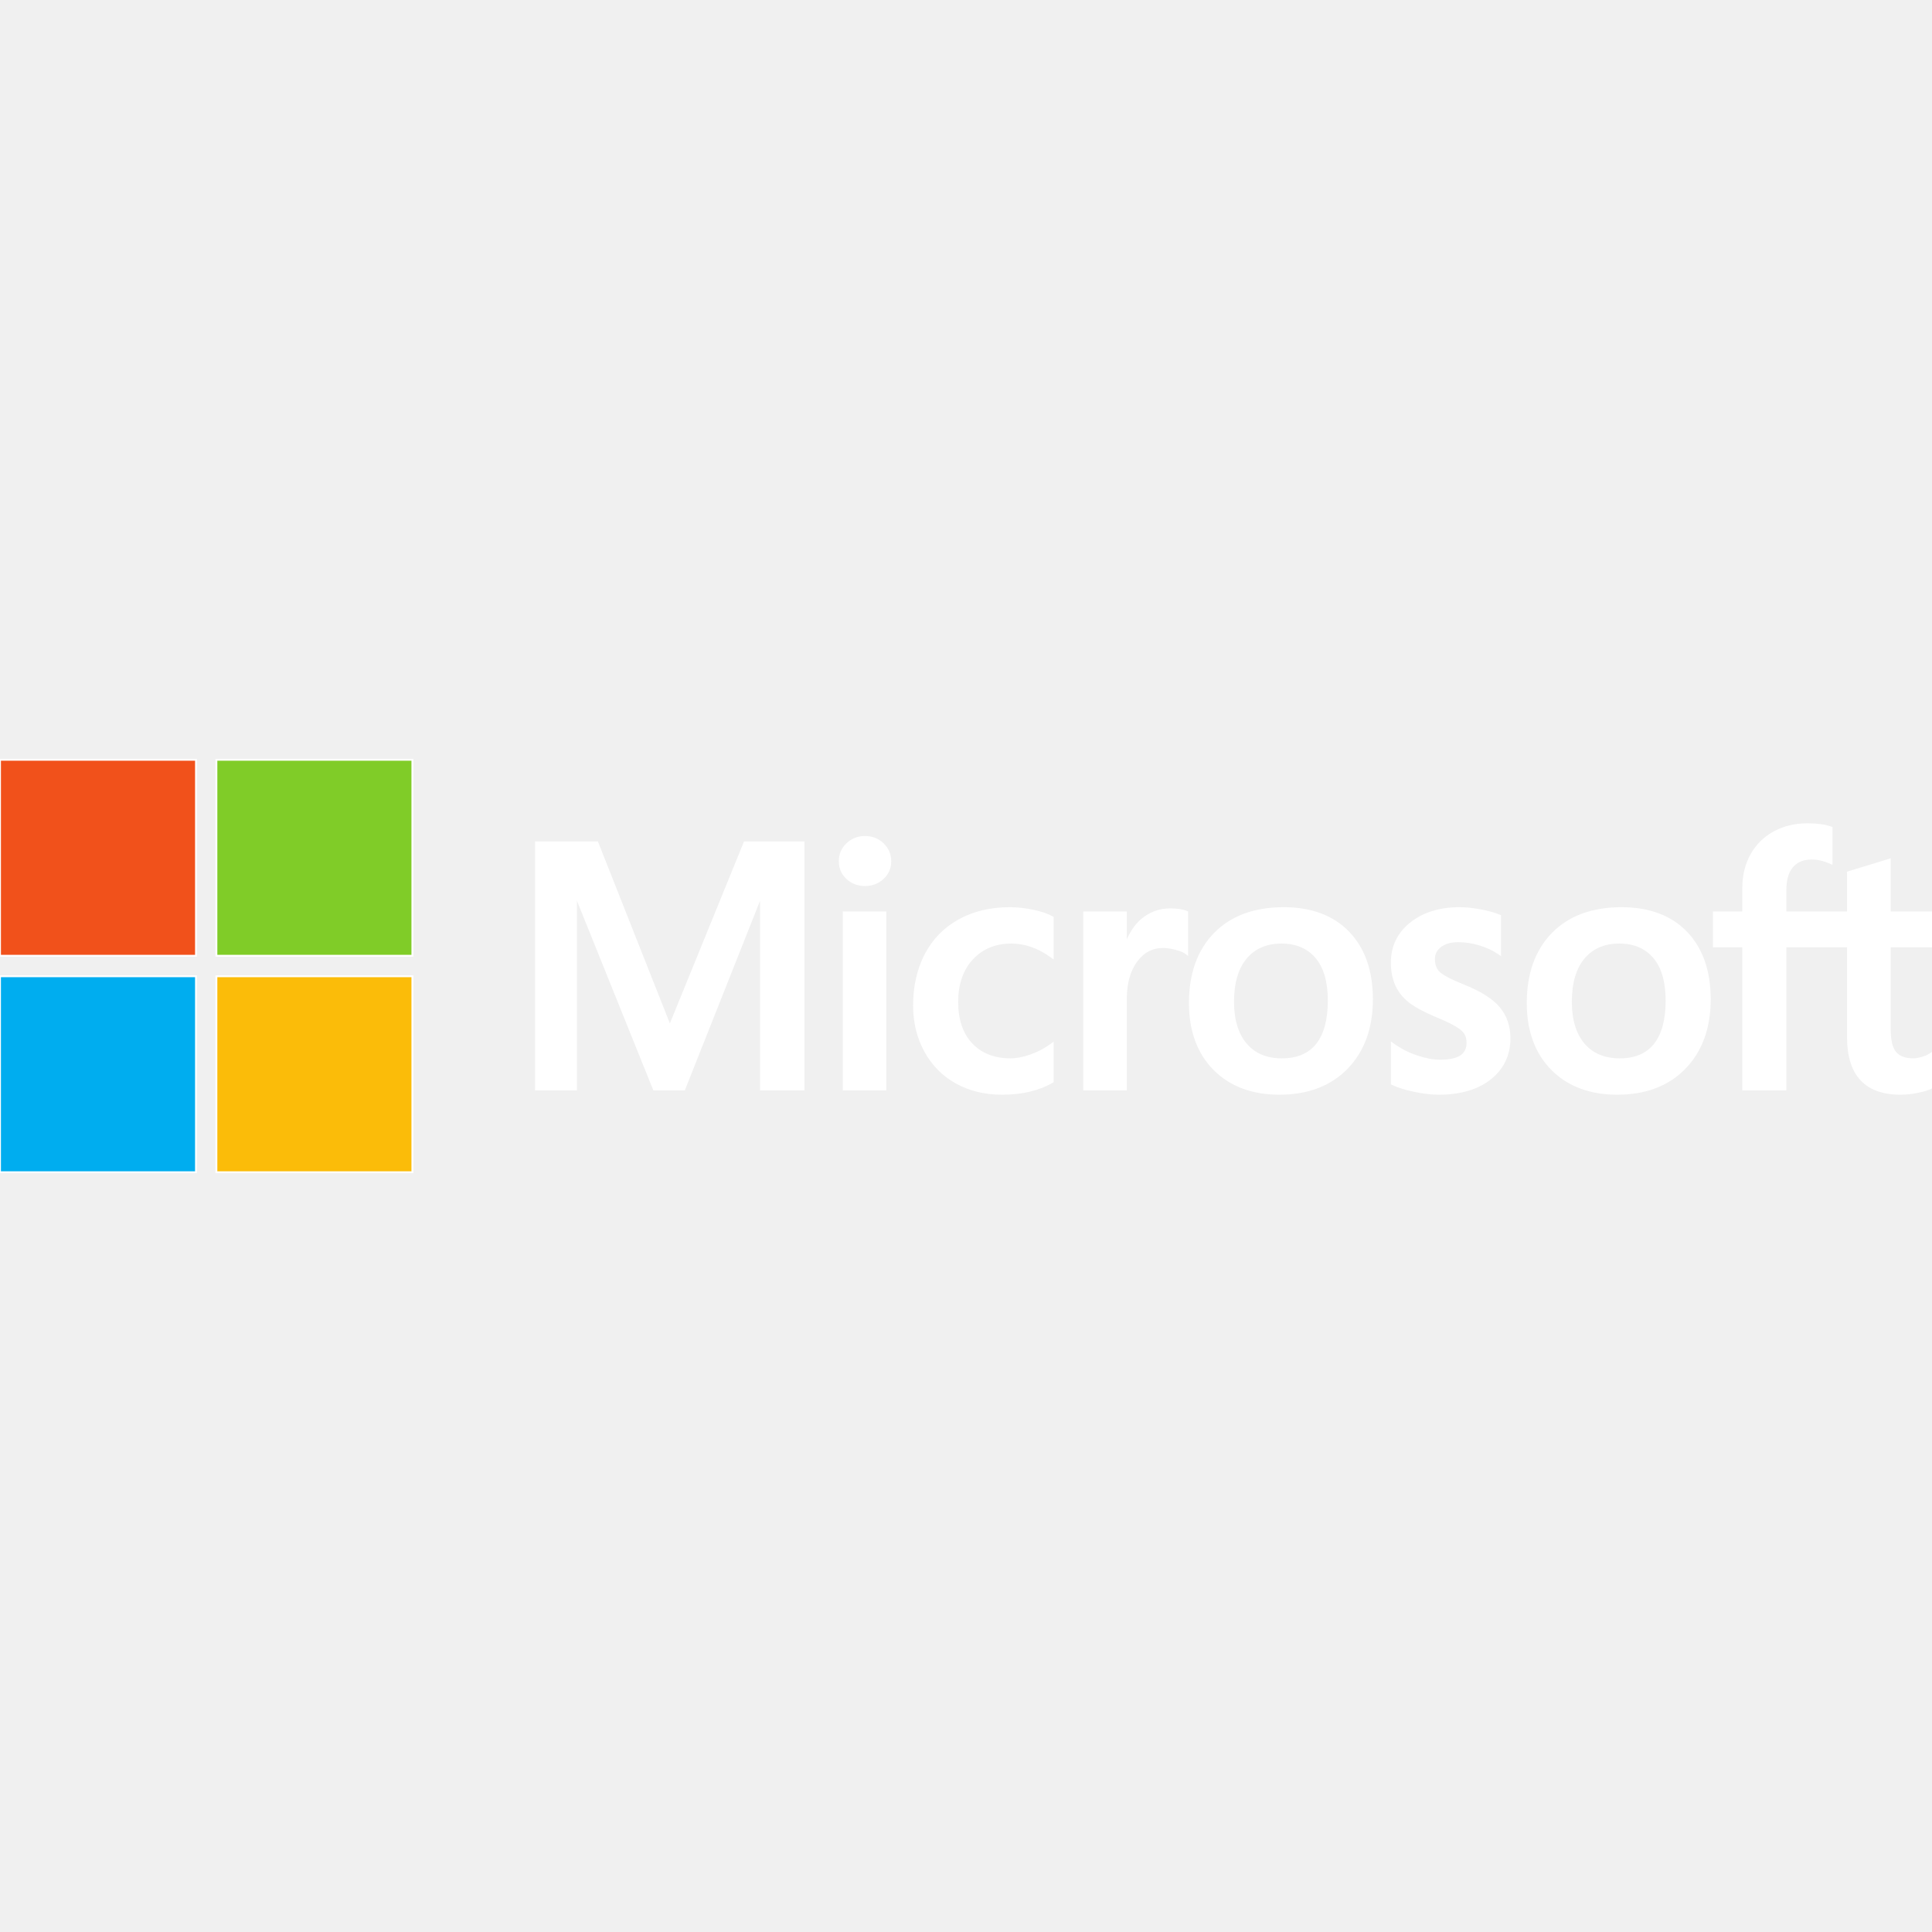
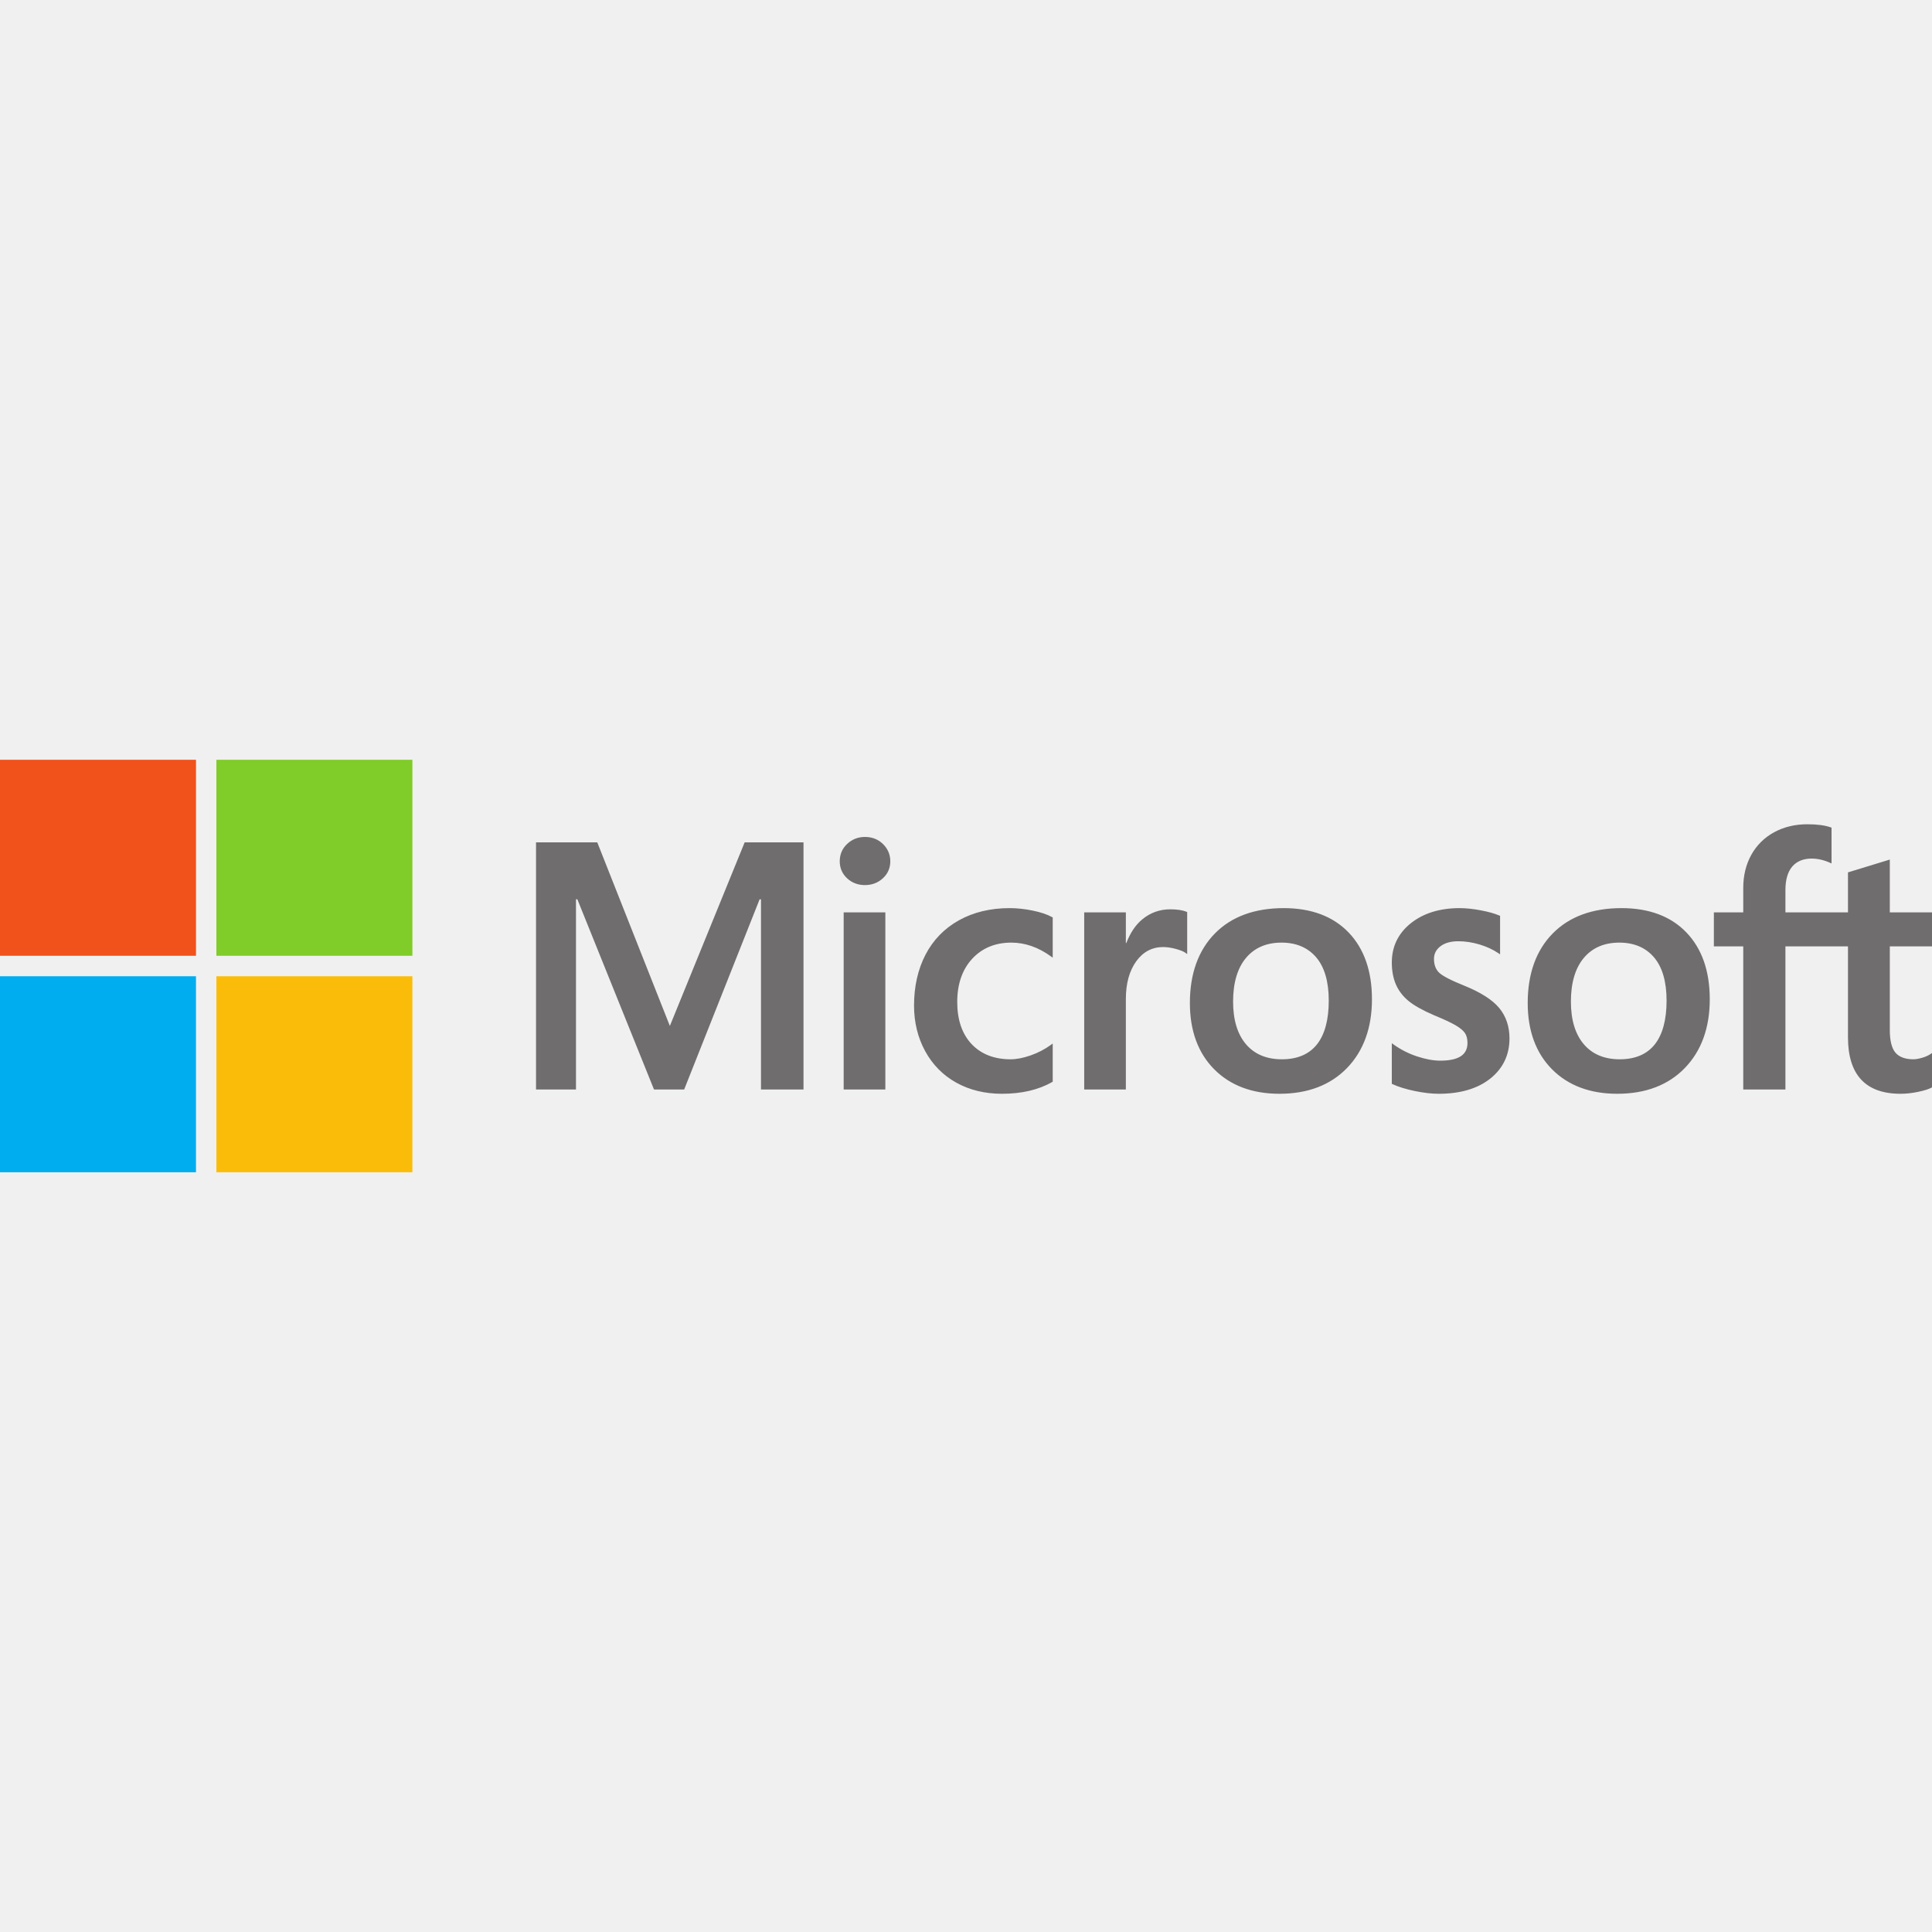
- <svg xmlns="http://www.w3.org/2000/svg" width="800px" height="800px" viewBox="0 -406.53 1033.746 1033.746" fill="#ffffff" stroke="#ffffff">
-   <g id="SVGRepo_bgCarrier" stroke-width="0" />
-   <g id="SVGRepo_tracerCarrier" stroke-linecap="round" stroke-linejoin="round" />
-   <g id="SVGRepo_iconCarrier">
-     <path d="M1033.746 99.838v-18.18h-22.576V53.395l-.76.234-21.205 6.488-.418.127v21.415h-33.469v-11.93c0-5.555 1.242-9.806 3.69-12.641 2.431-2.801 5.908-4.225 10.343-4.225 3.188 0 6.489.751 9.811 2.232l.833.372V36.321l-.392-.144c-3.099-1.114-7.314-1.675-12.539-1.675-6.585 0-12.568 1.433-17.786 4.273-5.221 2.844-9.328 6.904-12.205 12.066-2.867 5.156-4.322 11.111-4.322 17.701v13.116h-15.72v18.18h15.72v76.589h22.567V99.838h33.469v48.671c0 20.045 9.455 30.203 28.102 30.203 3.064 0 6.289-.359 9.582-1.062 3.352-.722 5.635-1.443 6.979-2.213l.297-.176v-18.348l-.918.607c-1.225.816-2.75 1.483-4.538 1.979-1.796.505-3.296.758-4.458.758-4.368 0-7.6-1.177-9.605-3.5-2.028-2.344-3.057-6.443-3.057-12.177V99.838h22.575zM866.635 160.26c-8.191 0-14.649-2.716-19.2-8.066-4.579-5.377-6.899-13.043-6.899-22.783 0-10.049 2.32-17.914 6.901-23.386 4.554-5.436 10.95-8.195 19.014-8.195 7.825 0 14.054 2.635 18.516 7.836 4.484 5.228 6.76 13.03 6.76 23.196 0 10.291-2.14 18.196-6.36 23.484-4.191 5.248-10.493 7.914-18.732 7.914m1.003-80.885c-15.627 0-28.039 4.579-36.889 13.61-8.844 9.032-13.328 21.531-13.328 37.153 0 14.838 4.377 26.773 13.011 35.468 8.634 8.698 20.384 13.104 34.921 13.104 15.148 0 27.313-4.643 36.159-13.799 8.845-9.146 13.326-21.527 13.326-36.784 0-15.07-4.205-27.094-12.502-35.731-8.301-8.641-19.977-13.021-34.698-13.021m-86.602 0c-10.63 0-19.423 2.719-26.14 8.08-6.758 5.393-10.186 12.466-10.186 21.025 0 4.449.74 8.401 2.196 11.753 1.465 3.363 3.732 6.324 6.744 8.809 2.989 2.465 7.603 5.047 13.717 7.674 5.14 2.115 8.973 3.904 11.408 5.314 2.38 1.382 4.069 2.771 5.023 4.124.927 1.324 1.397 3.136 1.397 5.372 0 6.367-4.768 9.465-14.579 9.465-3.639 0-7.79-.76-12.337-2.258a46.347 46.347 0 0 1-12.634-6.406l-.937-.672v21.727l.344.16c3.193 1.474 7.219 2.717 11.964 3.695 4.736.979 9.039 1.477 12.777 1.477 11.535 0 20.824-2.732 27.602-8.125 6.821-5.43 10.278-12.67 10.278-21.525 0-6.388-1.861-11.866-5.529-16.284-3.643-4.382-9.966-8.405-18.785-11.961-7.026-2.82-11.527-5.161-13.384-6.958-1.79-1.736-2.699-4.191-2.699-7.3 0-2.756 1.122-4.964 3.425-6.752 2.321-1.797 5.552-2.711 9.604-2.711 3.76 0 7.607.594 11.433 1.758 3.823 1.164 7.181 2.723 9.984 4.63l.922.63v-20.61l-.354-.152c-2.586-1.109-5.996-2.058-10.138-2.828-4.123-.765-7.863-1.151-11.116-1.151m-95.157 80.885c-8.189 0-14.649-2.716-19.199-8.066-4.58-5.377-6.896-13.041-6.896-22.783 0-10.049 2.319-17.914 6.901-23.386 4.55-5.436 10.945-8.195 19.013-8.195 7.822 0 14.051 2.635 18.514 7.836 4.485 5.228 6.76 13.03 6.76 23.196 0 10.291-2.141 18.196-6.361 23.484-4.191 5.248-10.49 7.914-18.732 7.914m1.006-80.885c-15.631 0-28.044 4.579-36.889 13.61-8.844 9.032-13.331 21.531-13.331 37.153 0 14.844 4.38 26.773 13.014 35.468 8.634 8.698 20.383 13.104 34.92 13.104 15.146 0 27.314-4.643 36.16-13.799 8.843-9.146 13.326-21.527 13.326-36.784 0-15.07-4.206-27.094-12.505-35.731-8.303-8.641-19.977-13.021-34.695-13.021M602.409 98.07V81.658h-22.292v94.767h22.292v-48.477c0-8.243 1.869-15.015 5.557-20.13 3.641-5.054 8.493-7.615 14.417-7.615 2.008 0 4.262.331 6.703.986 2.416.651 4.166 1.358 5.198 2.102l.937.679V81.496l-.361-.155c-2.076-.882-5.013-1.327-8.729-1.327-5.602 0-10.615 1.8-14.909 5.344-3.769 3.115-6.493 7.386-8.576 12.712h-.237zm-62.213-18.695c-10.227 0-19.349 2.193-27.108 6.516-7.775 4.333-13.788 10.519-17.879 18.385-4.073 7.847-6.141 17.013-6.141 27.235 0 8.954 2.005 17.171 5.968 24.413 3.965 7.254 9.577 12.929 16.681 16.865 7.094 3.931 15.293 5.924 24.371 5.924 10.594 0 19.639-2.118 26.891-6.295l.293-.168v-20.423l-.937.684c-3.285 2.393-6.956 4.303-10.906 5.679-3.94 1.375-7.532 2.07-10.682 2.07-8.747 0-15.769-2.737-20.866-8.133-5.108-5.403-7.698-12.99-7.698-22.537 0-9.607 2.701-17.389 8.024-23.131 5.307-5.725 12.342-8.629 20.908-8.629 7.327 0 14.467 2.481 21.222 7.381l.935.679V84.371l-.302-.17c-2.542-1.423-6.009-2.598-10.313-3.489-4.286-.889-8.478-1.337-12.461-1.337m-66.481 2.284h-22.292v94.766h22.292V81.659zm-10.918-40.371c-3.669 0-6.869 1.249-9.498 3.724-2.64 2.482-3.979 5.607-3.979 9.295 0 3.63 1.323 6.698 3.938 9.114 2.598 2.409 5.808 3.63 9.54 3.63 3.731 0 6.953-1.221 9.582-3.626 2.646-2.42 3.988-5.487 3.988-9.118 0-3.559-1.306-6.652-3.879-9.195-2.571-2.538-5.833-3.824-9.692-3.824m-55.62 33.379v101.758h22.75V44.189H398.44l-40.022 98.221-38.839-98.221H286.81v132.235h21.379V74.657h.734l41.013 101.768h16.134l40.373-101.758h.734z" fill="#" />
-     <path d="M104.868 104.868H0V0h104.868v104.868z" fill="#f1511b" />
-     <path d="M220.654 104.868H115.788V0h104.866v104.868z" fill="#80cc28" />
-     <path d="M104.865 220.695H0V115.828h104.865v104.867z" fill="#00adef" />
-     <path d="M220.654 220.695H115.788V115.828h104.866v104.867z" fill="#fbbc09" />
-   </g>
+ <svg xmlns="http://www.w3.org/2000/svg" width="800px" height="800px" viewBox="0 -406.53 1033.746 1033.746">
+   <path d="M1033.746 99.838v-18.18h-22.576V53.395l-.76.234-21.205 6.488-.418.127v21.415h-33.469v-11.93c0-5.555 1.242-9.806 3.69-12.641 2.431-2.801 5.908-4.225 10.343-4.225 3.188 0 6.489.751 9.811 2.232l.833.372V36.321l-.392-.144c-3.099-1.114-7.314-1.675-12.539-1.675-6.585 0-12.568 1.433-17.786 4.273-5.221 2.844-9.328 6.904-12.205 12.066-2.867 5.156-4.322 11.111-4.322 17.701v13.116h-15.72v18.18h15.72v76.589h22.567V99.838h33.469v48.671c0 20.045 9.455 30.203 28.102 30.203 3.064 0 6.289-.359 9.582-1.062 3.352-.722 5.635-1.443 6.979-2.213l.297-.176v-18.348l-.918.607c-1.225.816-2.75 1.483-4.538 1.979-1.796.505-3.296.758-4.458.758-4.368 0-7.6-1.177-9.605-3.5-2.028-2.344-3.057-6.443-3.057-12.177V99.838h22.575zM866.635 160.26c-8.191 0-14.649-2.716-19.2-8.066-4.579-5.377-6.899-13.043-6.899-22.783 0-10.049 2.32-17.914 6.901-23.386 4.554-5.436 10.95-8.195 19.014-8.195 7.825 0 14.054 2.635 18.516 7.836 4.484 5.228 6.76 13.03 6.76 23.196 0 10.291-2.14 18.196-6.36 23.484-4.191 5.248-10.493 7.914-18.732 7.914m1.003-80.885c-15.627 0-28.039 4.579-36.889 13.61-8.844 9.032-13.328 21.531-13.328 37.153 0 14.838 4.377 26.773 13.011 35.468 8.634 8.698 20.384 13.104 34.921 13.104 15.148 0 27.313-4.643 36.159-13.799 8.845-9.146 13.326-21.527 13.326-36.784 0-15.07-4.205-27.094-12.502-35.731-8.301-8.641-19.977-13.021-34.698-13.021m-86.602 0c-10.63 0-19.423 2.719-26.14 8.08-6.758 5.393-10.186 12.466-10.186 21.025 0 4.449.74 8.401 2.196 11.753 1.465 3.363 3.732 6.324 6.744 8.809 2.989 2.465 7.603 5.047 13.717 7.674 5.14 2.115 8.973 3.904 11.408 5.314 2.38 1.382 4.069 2.771 5.023 4.124.927 1.324 1.397 3.136 1.397 5.372 0 6.367-4.768 9.465-14.579 9.465-3.639 0-7.79-.76-12.337-2.258a46.347 46.347 0 0 1-12.634-6.406l-.937-.672v21.727l.344.16c3.193 1.474 7.219 2.717 11.964 3.695 4.736.979 9.039 1.477 12.777 1.477 11.535 0 20.824-2.732 27.602-8.125 6.821-5.43 10.278-12.67 10.278-21.525 0-6.388-1.861-11.866-5.529-16.284-3.643-4.382-9.966-8.405-18.785-11.961-7.026-2.82-11.527-5.161-13.384-6.958-1.79-1.736-2.699-4.191-2.699-7.3 0-2.756 1.122-4.964 3.425-6.752 2.321-1.797 5.552-2.711 9.604-2.711 3.76 0 7.607.594 11.433 1.758 3.823 1.164 7.181 2.723 9.984 4.63l.922.63v-20.61l-.354-.152c-2.586-1.109-5.996-2.058-10.138-2.828-4.123-.765-7.863-1.151-11.116-1.151m-95.157 80.885c-8.189 0-14.649-2.716-19.199-8.066-4.58-5.377-6.896-13.041-6.896-22.783 0-10.049 2.319-17.914 6.901-23.386 4.55-5.436 10.945-8.195 19.013-8.195 7.822 0 14.051 2.635 18.514 7.836 4.485 5.228 6.76 13.03 6.76 23.196 0 10.291-2.141 18.196-6.361 23.484-4.191 5.248-10.49 7.914-18.732 7.914m1.006-80.885c-15.631 0-28.044 4.579-36.889 13.61-8.844 9.032-13.331 21.531-13.331 37.153 0 14.844 4.38 26.773 13.014 35.468 8.634 8.698 20.383 13.104 34.92 13.104 15.146 0 27.314-4.643 36.16-13.799 8.843-9.146 13.326-21.527 13.326-36.784 0-15.07-4.206-27.094-12.505-35.731-8.303-8.641-19.977-13.021-34.695-13.021M602.409 98.07V81.658h-22.292v94.767h22.292v-48.477c0-8.243 1.869-15.015 5.557-20.13 3.641-5.054 8.493-7.615 14.417-7.615 2.008 0 4.262.331 6.703.986 2.416.651 4.166 1.358 5.198 2.102l.937.679V81.496l-.361-.155c-2.076-.882-5.013-1.327-8.729-1.327-5.602 0-10.615 1.8-14.909 5.344-3.769 3.115-6.493 7.386-8.576 12.712h-.237zm-62.213-18.695c-10.227 0-19.349 2.193-27.108 6.516-7.775 4.333-13.788 10.519-17.879 18.385-4.073 7.847-6.141 17.013-6.141 27.235 0 8.954 2.005 17.171 5.968 24.413 3.965 7.254 9.577 12.929 16.681 16.865 7.094 3.931 15.293 5.924 24.371 5.924 10.594 0 19.639-2.118 26.891-6.295l.293-.168v-20.423l-.937.684c-3.285 2.393-6.956 4.303-10.906 5.679-3.94 1.375-7.532 2.07-10.682 2.07-8.747 0-15.769-2.737-20.866-8.133-5.108-5.403-7.698-12.99-7.698-22.537 0-9.607 2.701-17.389 8.024-23.131 5.307-5.725 12.342-8.629 20.908-8.629 7.327 0 14.467 2.481 21.222 7.381l.935.679V84.371l-.302-.17c-2.542-1.423-6.009-2.598-10.313-3.489-4.286-.889-8.478-1.337-12.461-1.337m-66.481 2.284h-22.292v94.766h22.292V81.659zm-10.918-40.371c-3.669 0-6.869 1.249-9.498 3.724-2.64 2.482-3.979 5.607-3.979 9.295 0 3.63 1.323 6.698 3.938 9.114 2.598 2.409 5.808 3.63 9.54 3.63 3.731 0 6.953-1.221 9.582-3.626 2.646-2.42 3.988-5.487 3.988-9.118 0-3.559-1.306-6.652-3.879-9.195-2.571-2.538-5.833-3.824-9.692-3.824m-55.62 33.379v101.758h22.75V44.189H398.44l-40.022 98.221-38.839-98.221H286.81v132.235h21.379V74.657h.734l41.013 101.768h16.134l40.373-101.758h.734z" fill="#706d6e" />
+   <path d="M104.868 104.868H0V0h104.868v104.868z" fill="#f1511b" />
+   <path d="M220.654 104.868H115.788V0h104.866v104.868z" fill="#80cc28" />
+   <path d="M104.865 220.695H0V115.828h104.865v104.867z" fill="#00adef" />
+   <path d="M220.654 220.695H115.788V115.828h104.866v104.867z" fill="#fbbc09" />
</svg>
